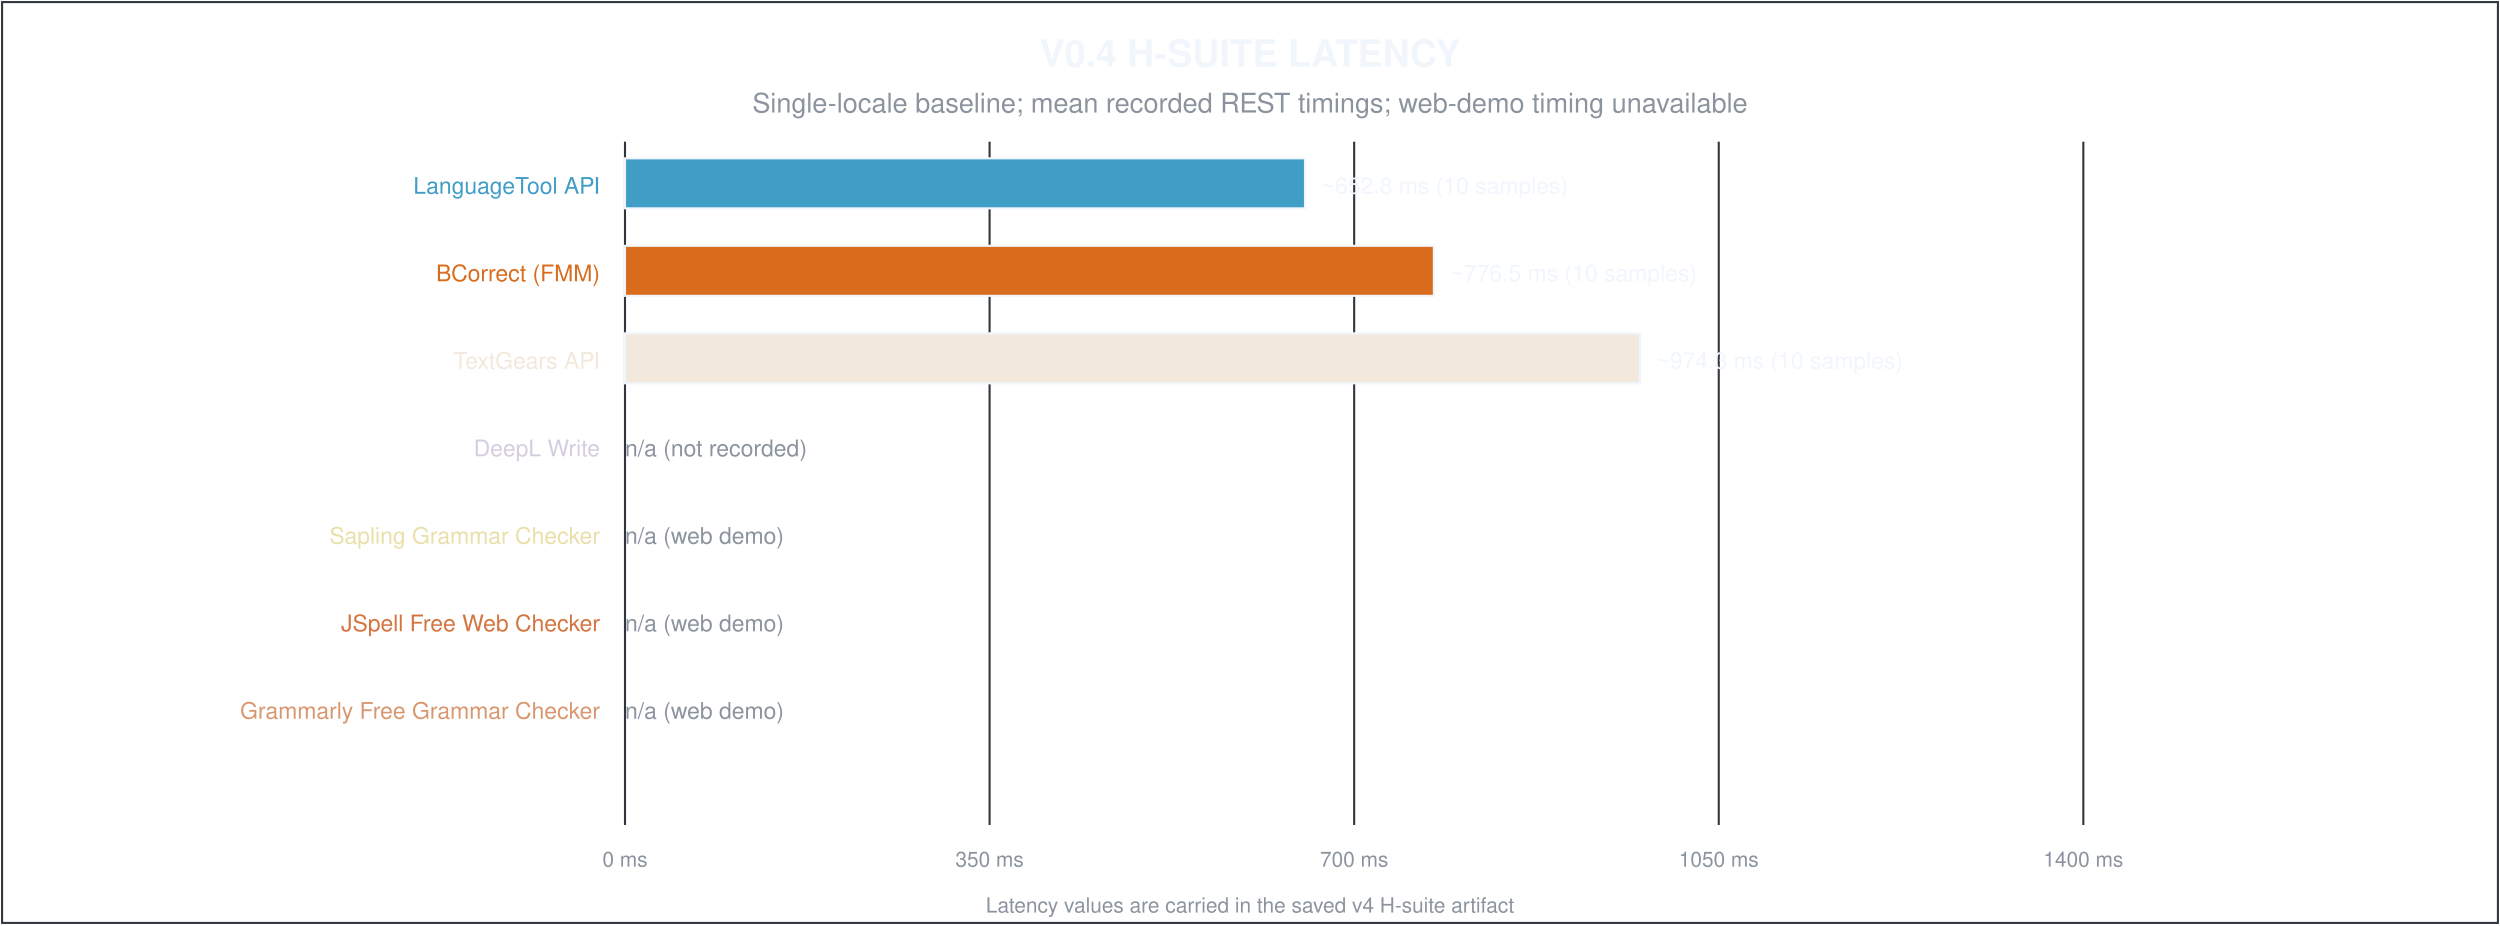
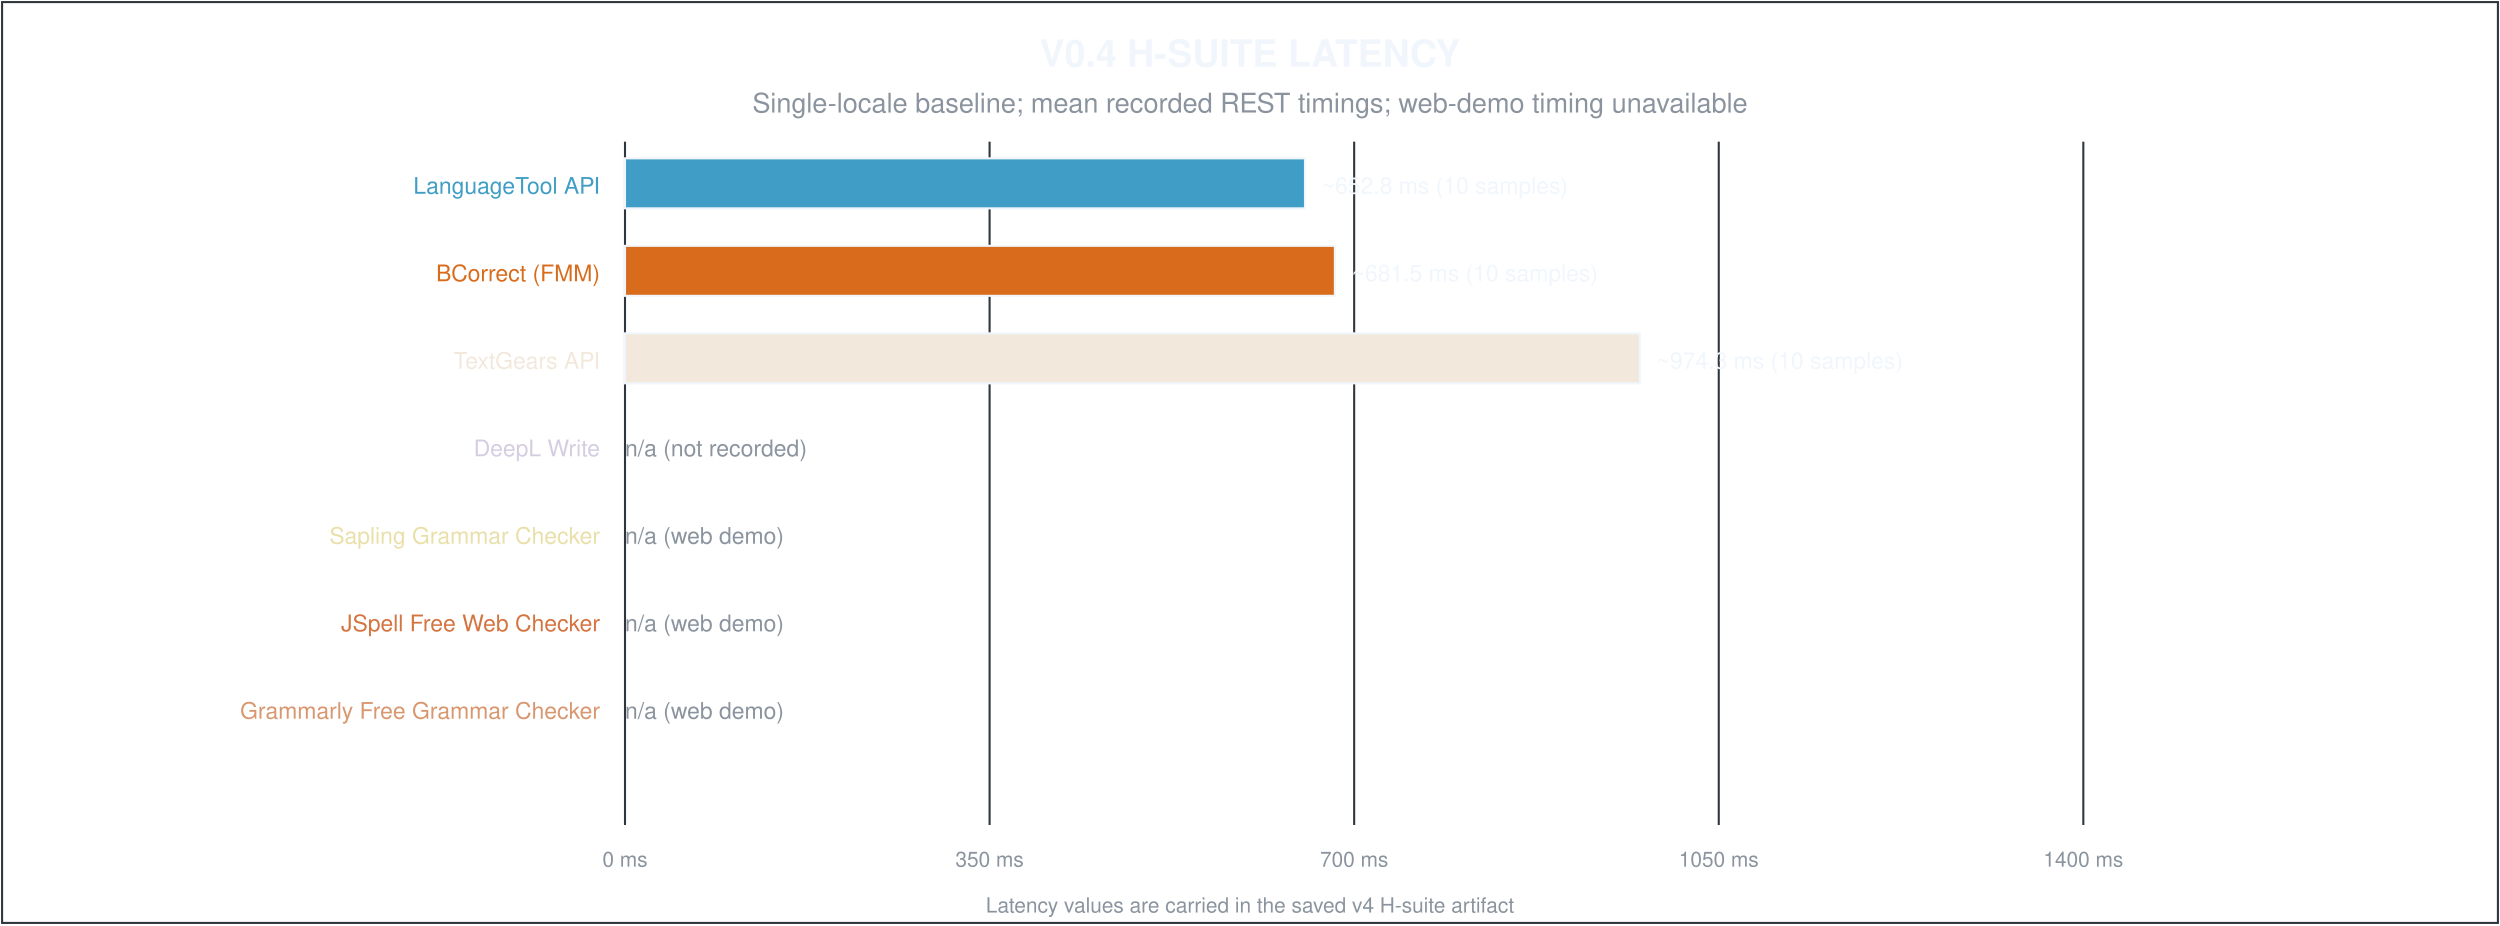
<svg xmlns="http://www.w3.org/2000/svg" viewBox="0 0 1200 444" style="background:#0d1117; font-family:-apple-system,BlinkMacSystemFont,'Segoe UI',Helvetica,Arial,sans-serif;">
  <rect x="1" y="1" width="1198" height="442" fill="none" stroke="#30363d" stroke-width="1" />
  <text x="600" y="32" fill="#f0f6fc" font-size="18" font-weight="700" text-anchor="middle">V0.4 H-SUITE LATENCY</text>
  <text x="600" y="54" fill="#8b949e" font-size="13" text-anchor="middle">Single-locale baseline; mean recorded REST timings; web-demo timing unavailable</text>
  <line x1="300" y1="68" x2="300" y2="396" stroke="#30363d" stroke-width="1" />
  <text x="300" y="416" fill="#8b949e" font-size="10" text-anchor="middle">0 ms</text>
  <line x1="475" y1="68" x2="475" y2="396" stroke="#30363d" stroke-width="1" />
  <text x="475" y="416" fill="#8b949e" font-size="10" text-anchor="middle">350 ms</text>
  <line x1="650" y1="68" x2="650" y2="396" stroke="#30363d" stroke-width="1" />
  <text x="650" y="416" fill="#8b949e" font-size="10" text-anchor="middle">700 ms</text>
  <line x1="825" y1="68" x2="825" y2="396" stroke="#30363d" stroke-width="1" />
  <text x="825" y="416" fill="#8b949e" font-size="10" text-anchor="middle">1050 ms</text>
  <line x1="1000" y1="68" x2="1000" y2="396" stroke="#30363d" stroke-width="1" />
  <text x="1000" y="416" fill="#8b949e" font-size="10" text-anchor="middle">1400 ms</text>
  <text x="288" y="93" fill="#409DC6" font-size="11" text-anchor="end">LanguageTool API</text>
  <rect x="300" y="76" width="326.40" height="24" fill="#409DC6" stroke="#f0f6fc" stroke-width="1" />
  <text x="634.40" y="93" fill="#f0f6fc" font-size="11">~652.8 ms (10 samples)</text>
  <text x="288" y="135" fill="#D86C1C" font-size="11" text-anchor="end">BCorrect (FMM)</text>
-   <rect x="300" y="118" width="388.25" height="24" fill="#D86C1C" stroke="#f0f6fc" stroke-width="1" />
-   <text x="696.25" y="135" fill="#f0f6fc" font-size="11">~776.5 ms (10 samples)</text>
+   <rect x="300" y="118" width="340.75" height="24" fill="#D86C1C" stroke="#f0f6fc" stroke-width="1" />
+   <text x="648.75" y="135" fill="#f0f6fc" font-size="11">~681.5 ms (10 samples)</text>
  <text x="288" y="177" fill="#F2E8DB" font-size="11" text-anchor="end">TextGears API</text>
  <rect x="300" y="160" width="487.15" height="24" fill="#F2E8DB" stroke="#f0f6fc" stroke-width="1" />
  <text x="795.15" y="177" fill="#f0f6fc" font-size="11">~974.3 ms (10 samples)</text>
  <text x="288" y="219" fill="#D5CDE1" font-size="11" text-anchor="end">DeepL Write</text>
  <text x="300" y="219" fill="#8b949e" font-size="11">n/a (not recorded)</text>
  <text x="288" y="261" fill="#E9DFA9" font-size="11" text-anchor="end">Sapling Grammar Checker</text>
  <text x="300" y="261" fill="#8b949e" font-size="11">n/a (web demo)</text>
  <text x="288" y="303" fill="#D47440" font-size="11" text-anchor="end">JSpell Free Web Checker</text>
  <text x="300" y="303" fill="#8b949e" font-size="11">n/a (web demo)</text>
  <text x="288" y="345" fill="#D8976F" font-size="11" text-anchor="end">Grammarly Free Grammar Checker</text>
  <text x="300" y="345" fill="#8b949e" font-size="11">n/a (web demo)</text>
  <text x="600" y="438" fill="#8b949e" font-size="10" text-anchor="middle">Latency values are carried in the saved v4 H-suite artifact</text>
</svg>
